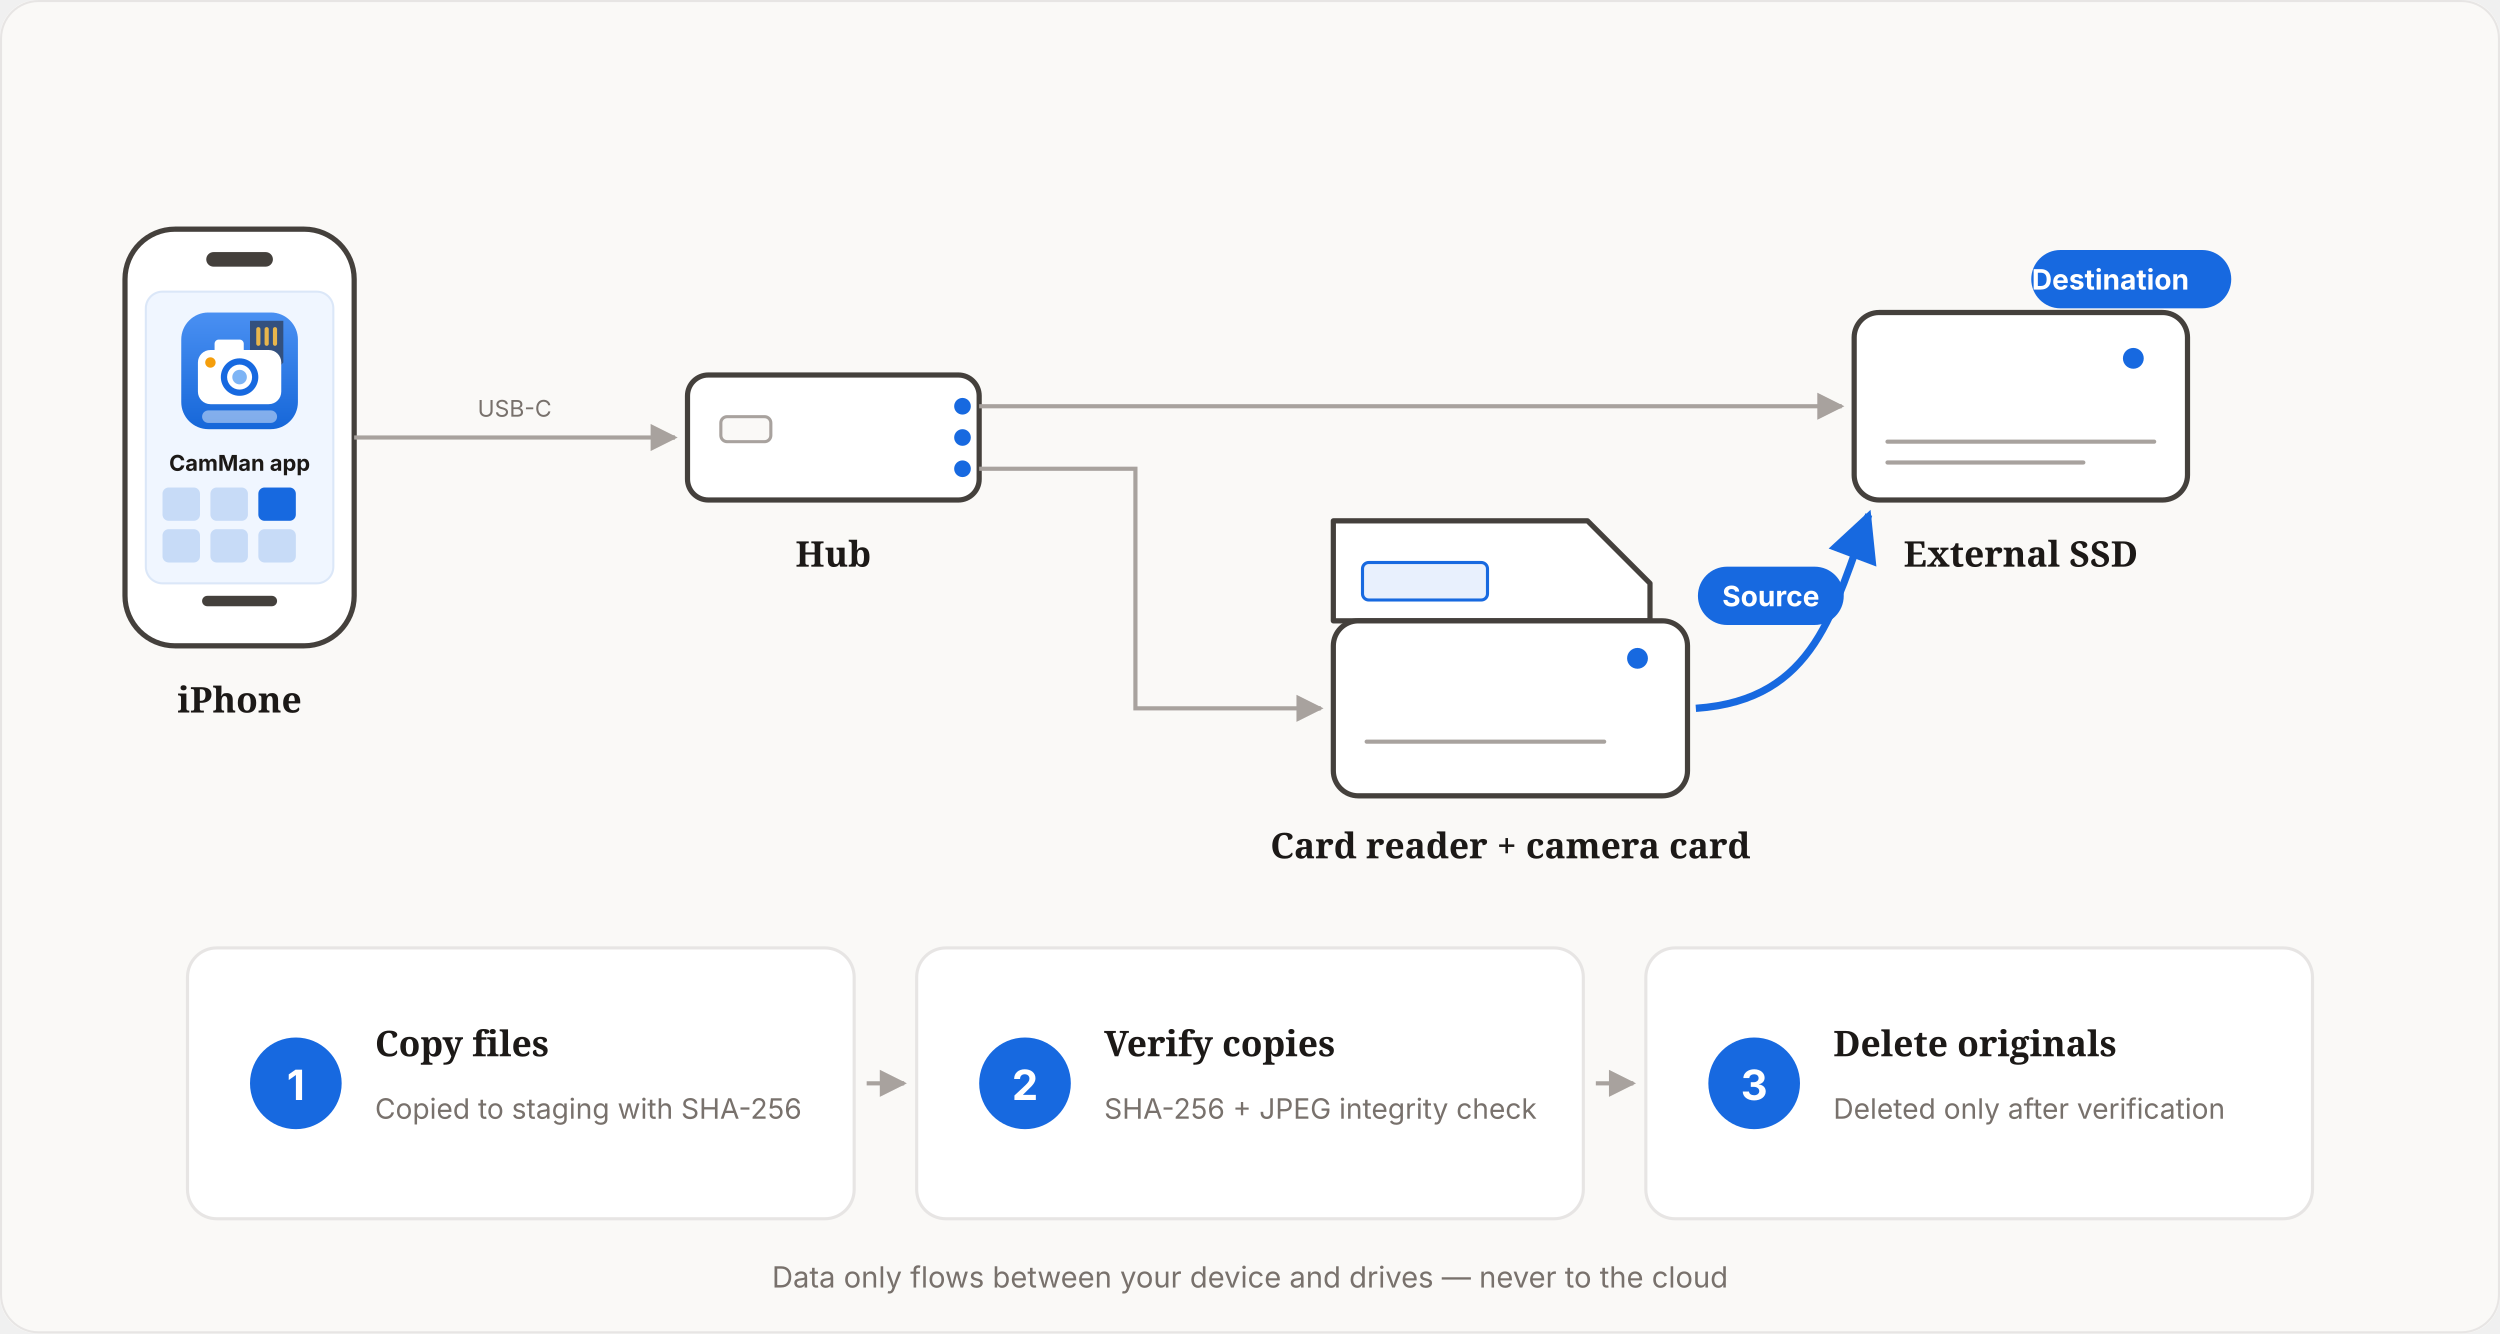
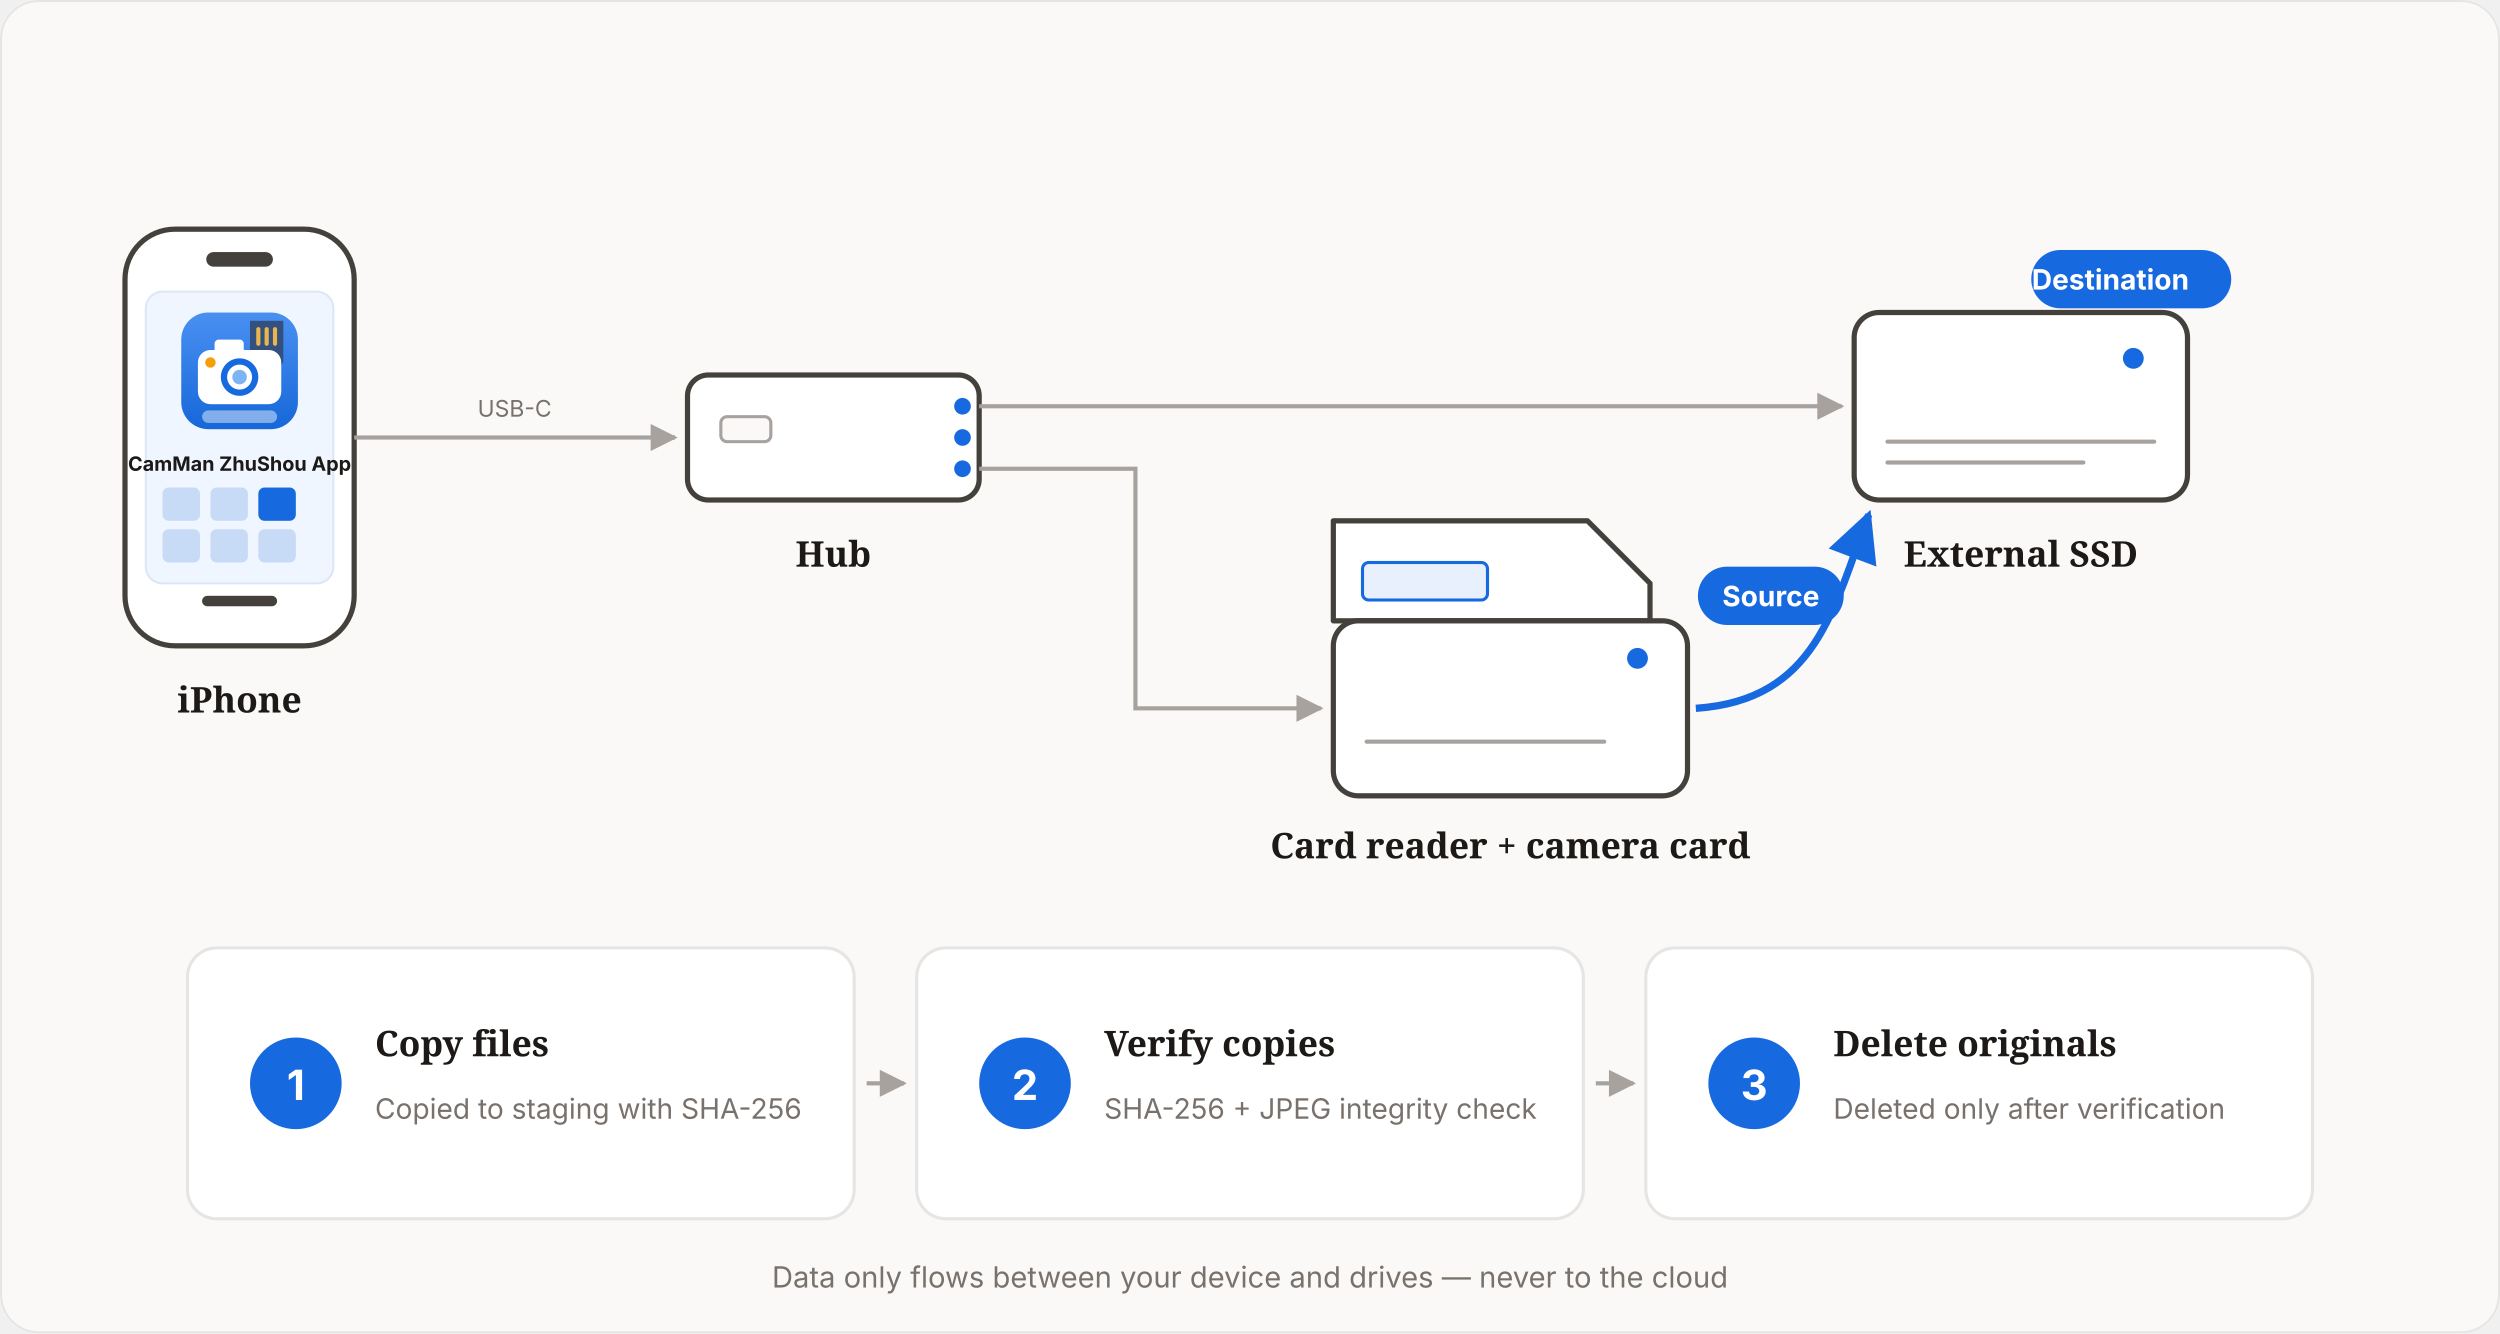
<svg xmlns="http://www.w3.org/2000/svg" viewBox="0 0 1200 640" font-family="-apple-system, 'Helvetica Neue', sans-serif">
  <defs>
    <marker id="tf-ah" viewBox="0 0 10 10" refX="9" refY="5" markerWidth="7" markerHeight="7" orient="auto-start-reverse">
      <path d="M0,0 L10,5 L0,10 Z" fill="var(--diag-accent, #1769e0)" />
    </marker>
    <marker id="tf-ahg" viewBox="0 0 10 10" refX="9" refY="5" markerWidth="6.5" markerHeight="6.5" orient="auto-start-reverse">
      <path d="M0,0 L10,5 L0,10 Z" fill="var(--diag-muted, #a8a29e)" />
    </marker>
    <linearGradient id="tf-lg" x1="0" y1="0" x2="0" y2="1">
      <stop offset="0" stop-color="#4a90f2" />
      <stop offset="1" stop-color="#1667d9" />
    </linearGradient>
  </defs>
  <rect x="0" y="0" width="1200" height="640" rx="18" fill="var(--diag-bg, #faf9f7)" />
  <rect x="0.5" y="0.5" width="1199" height="639" rx="18" fill="none" stroke="var(--diag-line, #e7e5e4)" />
  <g transform="translate(60,110)">
    <rect x="0" y="0" width="110" height="200" rx="24" fill="var(--diag-card, #ffffff)" stroke="var(--diag-stroke, #44403c)" stroke-width="2.5" />
    <rect x="39" y="11" width="32" height="7" rx="3.5" fill="var(--diag-stroke, #44403c)" />
    <rect x="10" y="30" width="90" height="140" rx="8" fill="var(--diag-screen, #f0f6ff)" stroke="var(--diag-screen-line, #dbe7f8)" />
    <g transform="translate(27,40)">
      <rect x="0" y="0" width="56" height="56" rx="13" fill="url(#tf-lg)" />
      <path d="M33 4 H49 V24 L43 30 H33 Z" fill="#33507e" />
      <line x1="37" y1="8" x2="37" y2="15" stroke="#e8b64c" stroke-width="2" stroke-linecap="round" />
      <line x1="41" y1="8" x2="41" y2="15" stroke="#e8b64c" stroke-width="2" stroke-linecap="round" />
      <line x1="45" y1="8" x2="45" y2="15" stroke="#e8b64c" stroke-width="2" stroke-linecap="round" />
      <rect x="16" y="13" width="14" height="7" rx="2" fill="#ffffff" />
      <rect x="8" y="18" width="40" height="26" rx="6" fill="#ffffff" />
      <circle cx="14" cy="24" r="2.5" fill="#f59e0b" />
      <circle cx="28" cy="31" r="9" fill="#1769e0" />
      <circle cx="28" cy="31" r="6" fill="#ffffff" />
      <circle cx="28" cy="31" r="3.5" fill="#7db4f5" />
      <rect x="10" y="47" width="36" height="6" rx="3" fill="#ffffff" opacity="0.45" />
    </g>
-     <text x="55" y="116" text-anchor="middle" font-size="10.5" font-weight="700" fill="var(--diag-text, #1c1917)">CamMan app</text>
+     <text x="55" y="116" text-anchor="middle" font-size="9.5" font-weight="700" fill="var(--diag-text, #1c1917)">CamMan ZhuShou App</text>
    <rect x="18" y="124" width="18" height="16" rx="3" fill="var(--diag-thumb, #c7dbf7)" />
    <rect x="41" y="124" width="18" height="16" rx="3" fill="var(--diag-thumb, #c7dbf7)" />
    <rect x="64" y="124" width="18" height="16" rx="3" fill="var(--diag-accent, #1769e0)" />
    <rect x="18" y="144" width="18" height="16" rx="3" fill="var(--diag-thumb, #c7dbf7)" />
    <rect x="41" y="144" width="18" height="16" rx="3" fill="var(--diag-thumb, #c7dbf7)" />
    <rect x="64" y="144" width="18" height="16" rx="3" fill="var(--diag-thumb, #c7dbf7)" />
    <rect x="37" y="176" width="36" height="5" rx="2.5" fill="var(--diag-stroke, #44403c)" />
  </g>
  <text x="115" y="342" text-anchor="middle" font-size="17" font-weight="700" fill="var(--diag-text, #1c1917)" font-family="Georgia, serif">iPhone</text>
  <line x1="170" y1="210" x2="324" y2="210" stroke="var(--diag-muted, #a8a29e)" stroke-width="2" marker-end="url(#tf-ahg)" />
  <text x="247" y="200" text-anchor="middle" font-size="11" fill="var(--diag-subtle, #78716c)">USB-C</text>
  <g transform="translate(330,180)">
    <rect x="0" y="0" width="140" height="60" rx="10" fill="var(--diag-card, #ffffff)" stroke="var(--diag-stroke, #44403c)" stroke-width="2.5" />
    <circle cx="132" cy="15" r="4" fill="var(--diag-accent, #1769e0)" />
    <circle cx="132" cy="30" r="4" fill="var(--diag-accent, #1769e0)" />
    <circle cx="132" cy="45" r="4" fill="var(--diag-accent, #1769e0)" />
    <rect x="16" y="20" width="24" height="12" rx="3" fill="var(--diag-bg, #faf9f7)" stroke="var(--diag-muted, #a8a29e)" stroke-width="1.5" />
  </g>
  <text x="400" y="272" text-anchor="middle" font-size="17" font-weight="700" fill="var(--diag-text, #1c1917)" font-family="Georgia, serif">Hub</text>
  <line x1="470" y1="195" x2="884" y2="195" stroke="var(--diag-muted, #a8a29e)" stroke-width="2" marker-end="url(#tf-ahg)" />
  <polyline points="470,225 545,225 545,340 634,340" fill="none" stroke="var(--diag-muted, #a8a29e)" stroke-width="2" marker-end="url(#tf-ahg)" />
  <g transform="translate(890,150)">
    <rect x="0" y="0" width="160" height="90" rx="12" fill="var(--diag-card, #ffffff)" stroke="var(--diag-stroke, #44403c)" stroke-width="2.5" />
    <circle cx="134" cy="22" r="5" fill="var(--diag-accent, #1769e0)" />
    <line x1="16" y1="62" x2="144" y2="62" stroke="var(--diag-muted, #a8a29e)" stroke-width="2" stroke-linecap="round" />
    <line x1="16" y1="72" x2="110" y2="72" stroke="var(--diag-muted, #a8a29e)" stroke-width="2" stroke-linecap="round" />
  </g>
  <g>
    <rect x="975" y="120" width="96" height="28" rx="14" fill="var(--diag-accent, #1769e0)" />
    <text x="1013" y="139" text-anchor="middle" font-size="13.5" font-weight="700" fill="var(--diag-on-accent, #ffffff)">Destination</text>
  </g>
  <text x="970" y="272" text-anchor="middle" font-size="17" font-weight="700" fill="var(--diag-text, #1c1917)" font-family="Georgia, serif">External SSD</text>
  <g transform="translate(640,250)">
    <path d="M28 0 H122 L152 30 V48 H0 V0 Z" fill="var(--diag-card, #ffffff)" stroke="var(--diag-stroke, #44403c)" stroke-width="2.5" stroke-linejoin="round" />
    <rect x="14" y="20" width="60" height="18" rx="3" fill="var(--diag-accent-soft, #e8f0fd)" stroke="var(--diag-accent, #1769e0)" stroke-width="1.5" />
    <rect x="0" y="48" width="170" height="84" rx="12" fill="var(--diag-card, #ffffff)" stroke="var(--diag-stroke, #44403c)" stroke-width="2.5" />
    <circle cx="146" cy="66" r="5" fill="var(--diag-accent, #1769e0)" />
    <line x1="16" y1="106" x2="130" y2="106" stroke="var(--diag-muted, #a8a29e)" stroke-width="2" stroke-linecap="round" />
  </g>
  <g>
    <rect x="815" y="272" width="70" height="28" rx="14" fill="var(--diag-accent, #1769e0)" />
    <text x="850" y="291" text-anchor="middle" font-size="13.5" font-weight="700" fill="var(--diag-on-accent, #ffffff)">Source</text>
  </g>
  <text x="725" y="412" text-anchor="middle" font-size="17" font-weight="700" fill="var(--diag-text, #1c1917)" font-family="Georgia, serif">Card reader + camera card</text>
  <path d="M814 340 C872 336 880 292 897 247" fill="none" stroke="var(--diag-accent, #1769e0)" stroke-width="3.5" marker-end="url(#tf-ah)" />
  <g>
    <rect x="90" y="455" width="320" height="130" rx="14" fill="var(--diag-card, #ffffff)" stroke="var(--diag-line, #e7e5e4)" stroke-width="1.5" />
    <circle cx="142" cy="520" r="22" fill="var(--diag-accent, #1769e0)" />
    <text x="142" y="528" text-anchor="middle" font-size="20" font-weight="700" fill="var(--diag-on-accent, #ffffff)">1</text>
    <text x="180" y="507" font-size="17" font-weight="700" fill="var(--diag-text, #1c1917)" font-family="Georgia, serif">Copy files</text>
    <text x="180" y="537" font-size="13.5" fill="var(--diag-subtle, #78716c)">Copied to staging with SHA-256</text>
  </g>
  <line x1="416" y1="520" x2="434" y2="520" stroke="var(--diag-muted, #a8a29e)" stroke-width="2" marker-end="url(#tf-ahg)" />
  <g>
    <rect x="440" y="455" width="320" height="130" rx="14" fill="var(--diag-card, #ffffff)" stroke="var(--diag-line, #e7e5e4)" stroke-width="1.5" />
    <circle cx="492" cy="520" r="22" fill="var(--diag-accent, #1769e0)" />
    <text x="492" y="528" text-anchor="middle" font-size="20" font-weight="700" fill="var(--diag-on-accent, #ffffff)">2</text>
    <text x="530" y="507" font-size="17" font-weight="700" fill="var(--diag-text, #1c1917)" font-family="Georgia, serif">Verify copies</text>
    <text x="530" y="537" font-size="13.5" fill="var(--diag-subtle, #78716c)">SHA-256 + JPEG integrity check</text>
  </g>
  <line x1="766" y1="520" x2="784" y2="520" stroke="var(--diag-muted, #a8a29e)" stroke-width="2" marker-end="url(#tf-ahg)" />
  <g>
    <rect x="790" y="455" width="320" height="130" rx="14" fill="var(--diag-card, #ffffff)" stroke="var(--diag-line, #e7e5e4)" stroke-width="1.5" />
    <circle cx="842" cy="520" r="22" fill="var(--diag-accent, #1769e0)" />
    <text x="842" y="528" text-anchor="middle" font-size="20" font-weight="700" fill="var(--diag-on-accent, #ffffff)">3</text>
    <text x="880" y="507" font-size="17" font-weight="700" fill="var(--diag-text, #1c1917)" font-family="Georgia, serif">Delete originals</text>
    <text x="880" y="537" font-size="13.5" fill="var(--diag-subtle, #78716c)">Deleted only after verification</text>
  </g>
  <text x="600" y="618" text-anchor="middle" font-size="14" fill="var(--diag-subtle, #78716c)">Data only flows between your device and drives — never to the cloud</text>
</svg>
